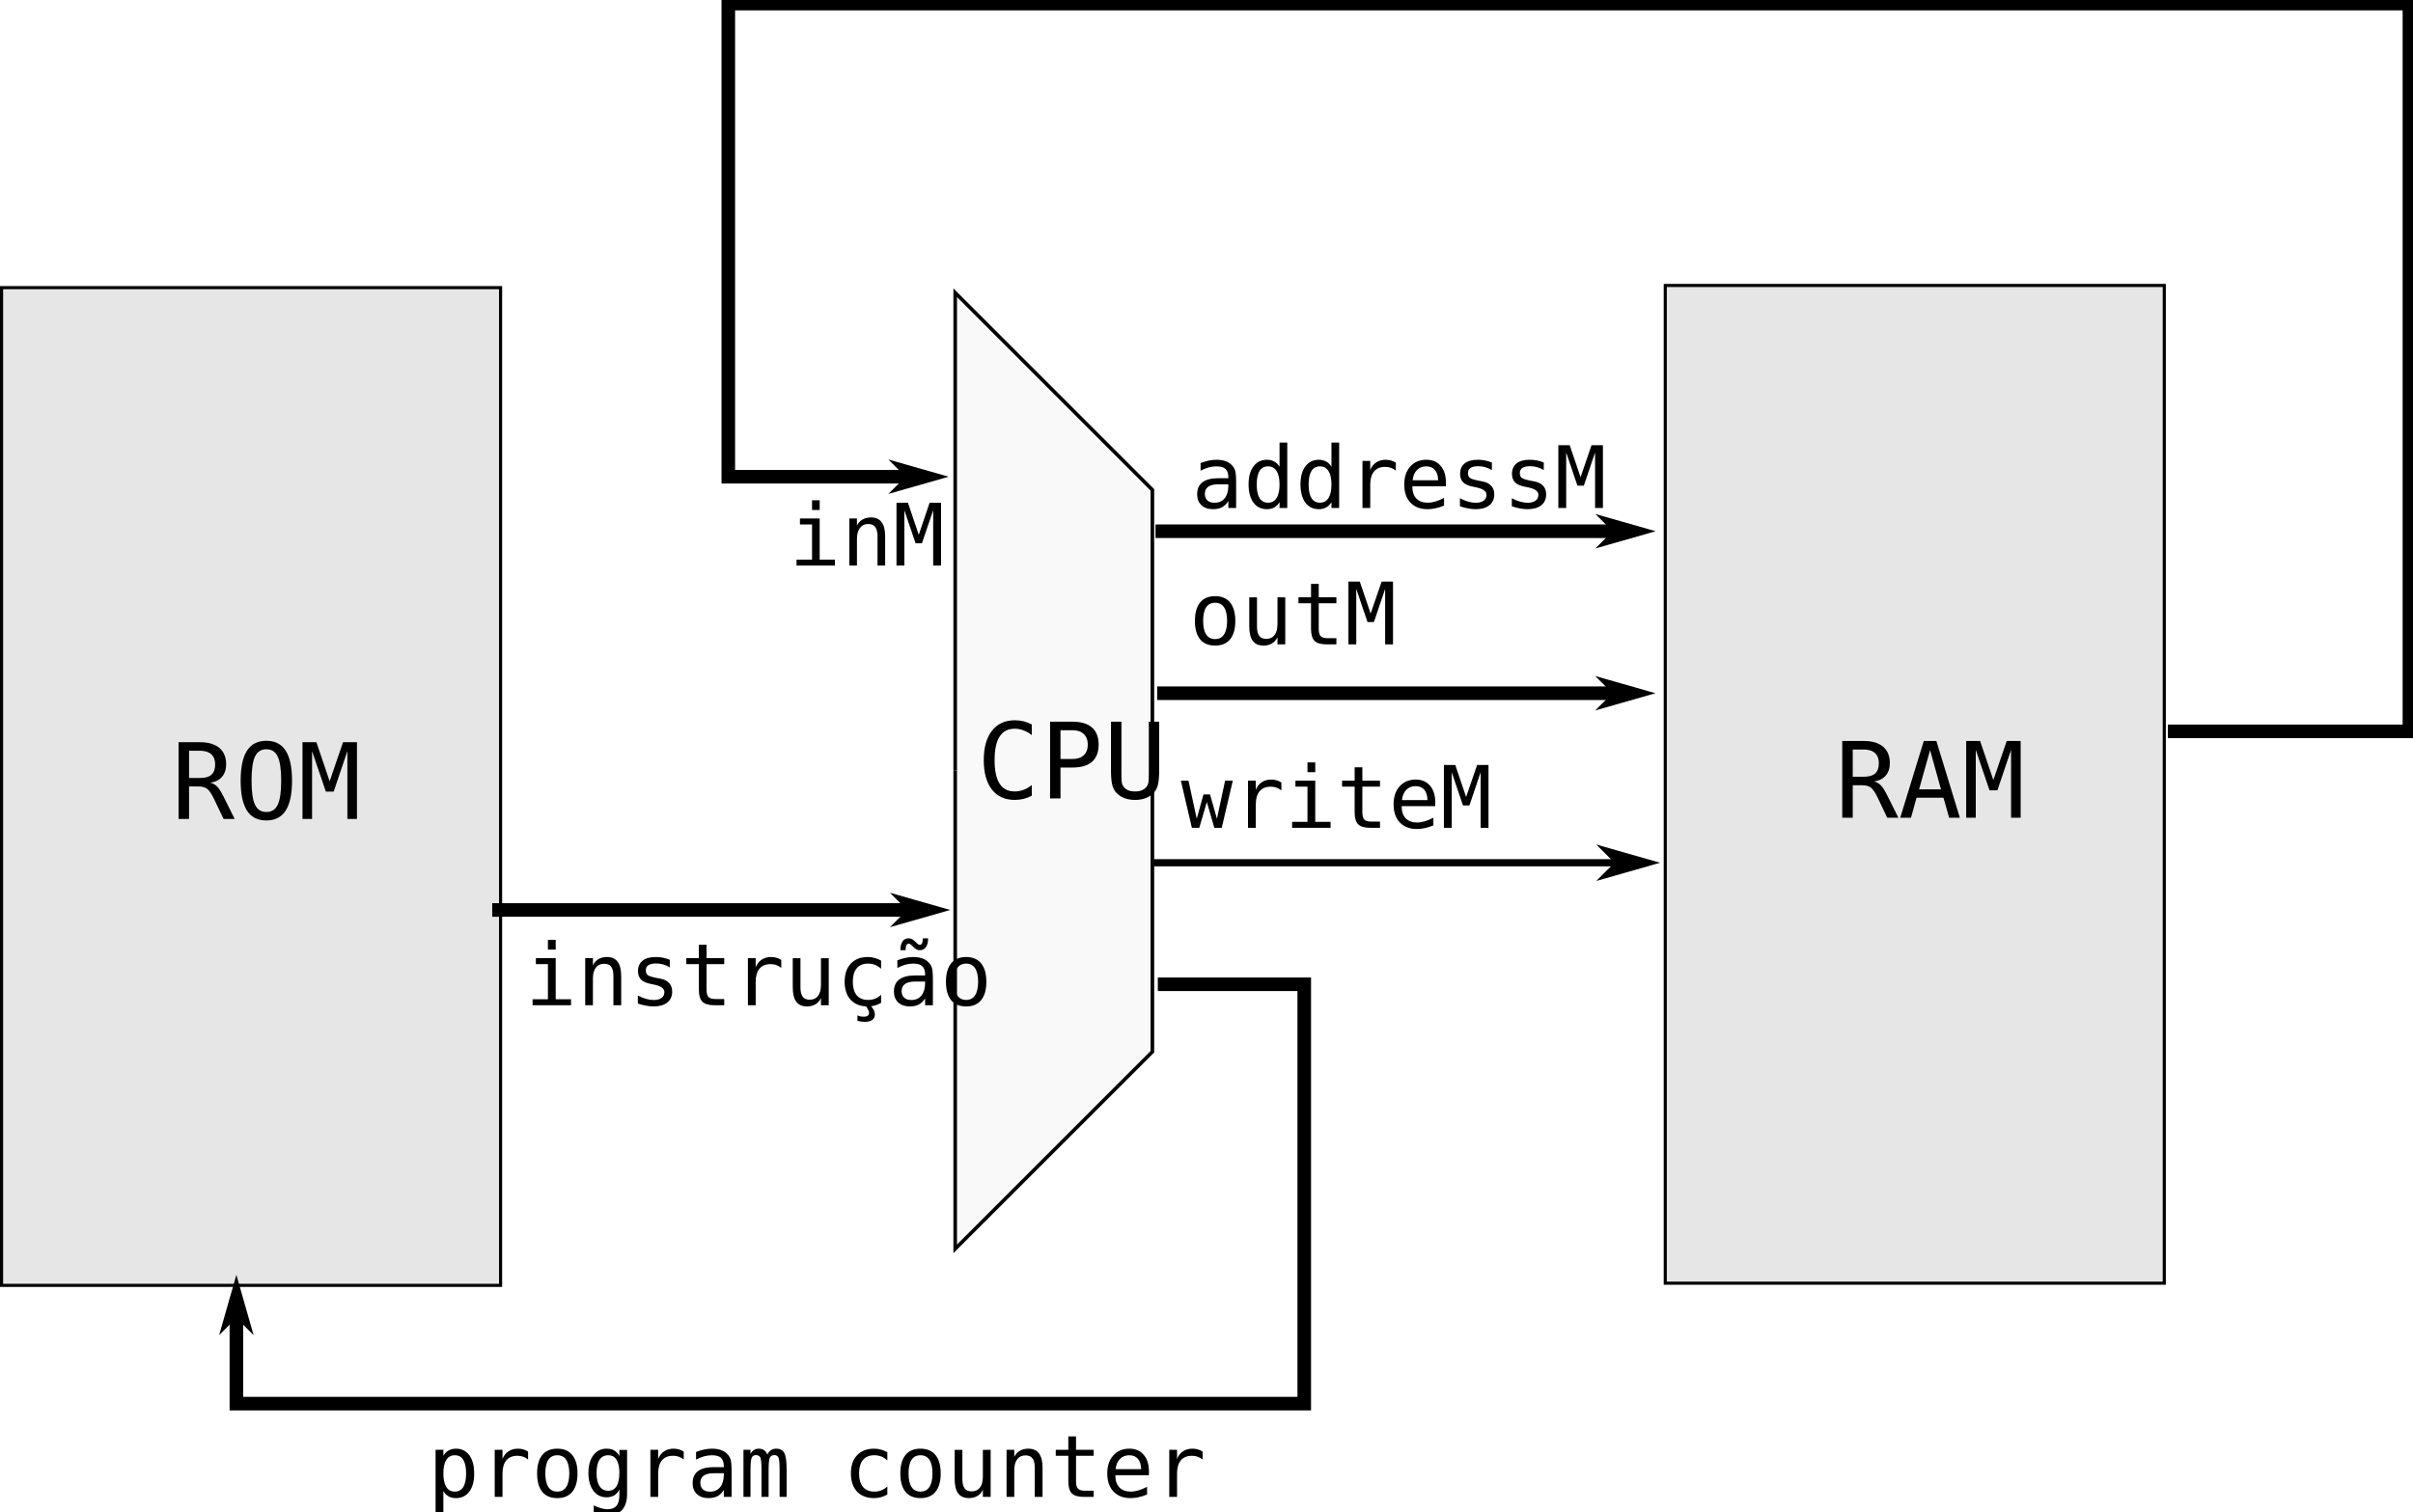
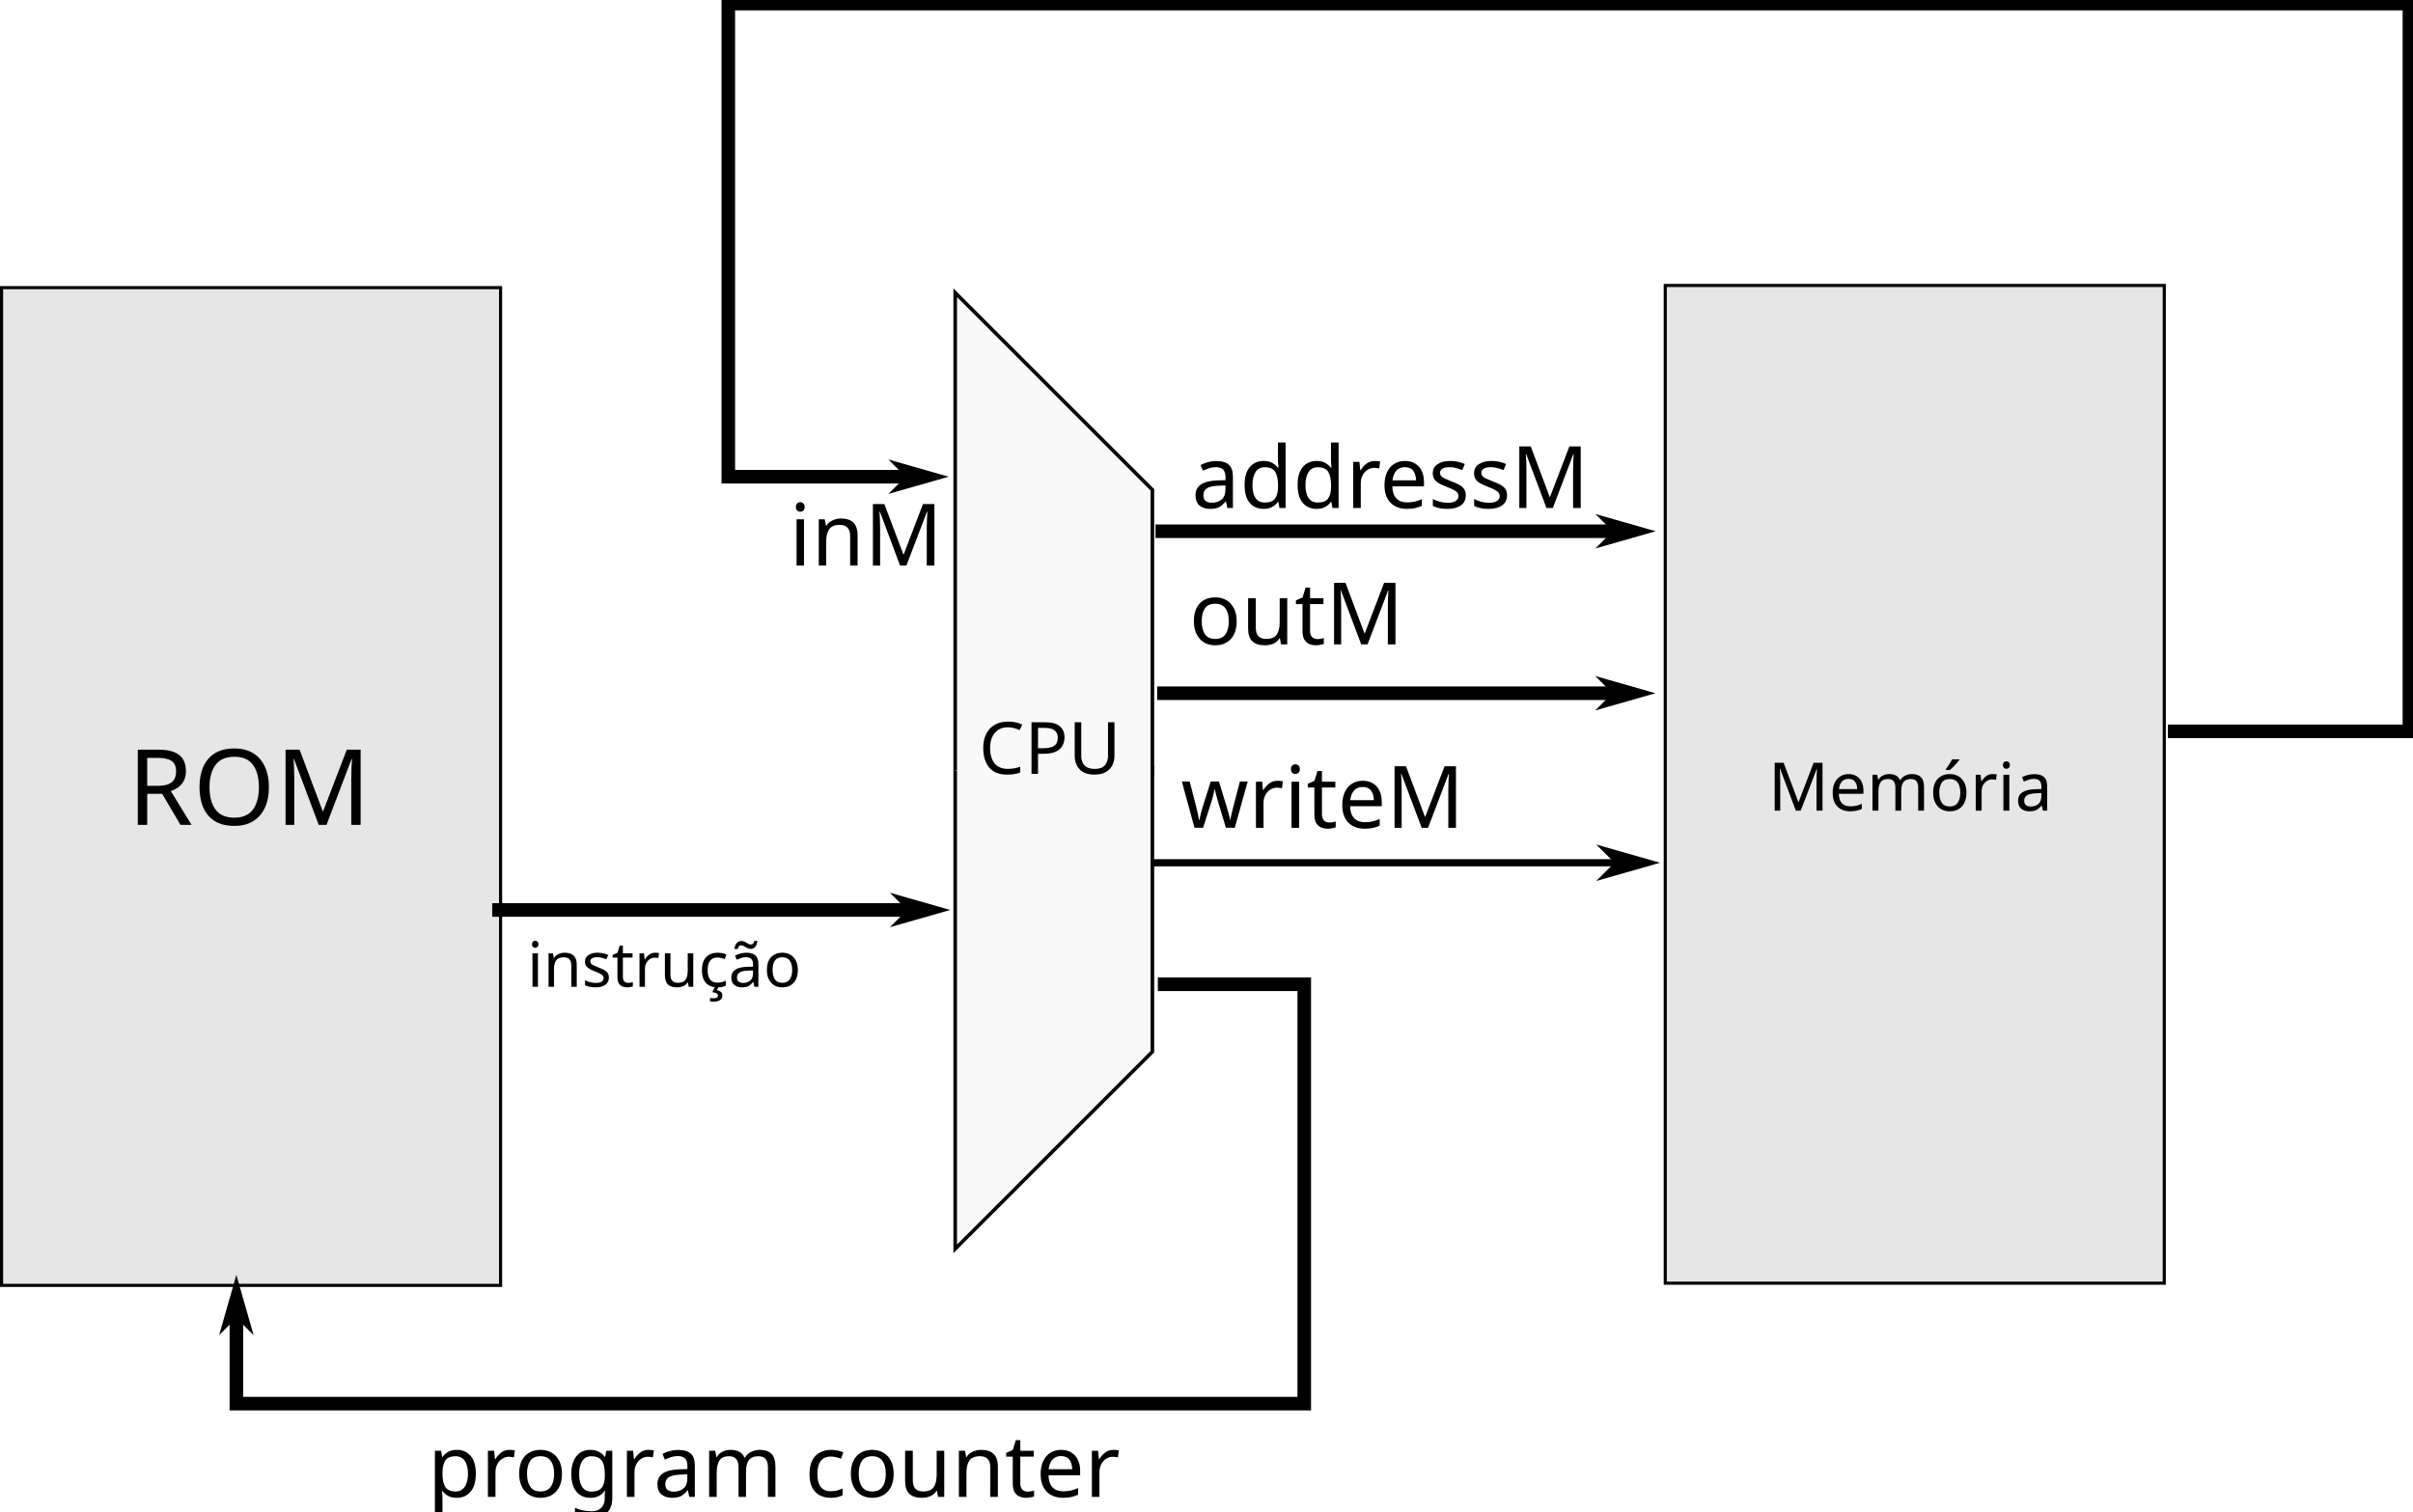
<svg xmlns="http://www.w3.org/2000/svg" width="177.791mm" height="111.425mm" viewBox="0 0 177.791 111.425" version="1.1" id="svg8">
  <defs id="defs2">
    <marker style="overflow:visible;" id="marker1404" refX="0.0" refY="0.0" orient="auto">
      <path transform="scale(0.2) rotate(180) translate(6,0)" style="fill-rule:evenodd;stroke:#000000;stroke-width:1pt;stroke-opacity:1;fill:#000000;fill-opacity:1" d="M 0.0,0.0 L 5.0,-5.0 L -12.5,0.0 L 5.0,5.0 L 0.0,0.0 z " id="path1402" />
    </marker>
    <marker style="overflow:visible;" id="marker1394" refX="0.0" refY="0.0" orient="auto">
      <path transform="scale(0.2) rotate(180) translate(6,0)" style="fill-rule:evenodd;stroke:#000000;stroke-width:1pt;stroke-opacity:1;fill:#000000;fill-opacity:1" d="M 0.0,0.0 L 5.0,-5.0 L -12.5,0.0 L 5.0,5.0 L 0.0,0.0 z " id="path1392" />
    </marker>
    <marker style="overflow:visible;" id="marker1384" refX="0.0" refY="0.0" orient="auto">
      <path transform="scale(0.2) rotate(180) translate(6,0)" style="fill-rule:evenodd;stroke:#000000;stroke-width:1pt;stroke-opacity:1;fill:#000000;fill-opacity:1" d="M 0.0,0.0 L 5.0,-5.0 L -12.5,0.0 L 5.0,5.0 L 0.0,0.0 z " id="path1382" />
    </marker>
    <marker style="overflow:visible;" id="marker1374" refX="0.0" refY="0.0" orient="auto">
      <path transform="scale(0.2) rotate(180) translate(6,0)" style="fill-rule:evenodd;stroke:#000000;stroke-width:1pt;stroke-opacity:1;fill:#000000;fill-opacity:1" d="M 0.0,0.0 L 5.0,-5.0 L -12.5,0.0 L 5.0,5.0 L 0.0,0.0 z " id="path1372" />
    </marker>
    <marker orient="auto" refY="0.0" refX="0.0" id="Arrow1Send" style="overflow:visible;">
      <path id="path1033" d="M 0.0,0.0 L 5.0,-5.0 L -12.5,0.0 L 5.0,5.0 L 0.0,0.0 z " style="fill-rule:evenodd;stroke:#000000;stroke-width:1pt;stroke-opacity:1;fill:#000000;fill-opacity:1" transform="scale(0.2) rotate(180) translate(6,0)" />
    </marker>
    <marker orient="auto" refY="0" refX="0" id="marker3050-3" style="overflow:visible">
      <path id="path3048-5" d="M 0,0 5,-5 -12.5,0 5,5 Z" style="fill:#000000;fill-opacity:1;fill-rule:evenodd;stroke:#000000;stroke-width:1pt;stroke-opacity:1" transform="matrix(-0.4,0,0,-0.4,-4,0)" />
    </marker>
    <marker orient="auto" refY="0" refX="0" id="marker3050-3-2" style="overflow:visible">
      <path id="path3048-5-9" d="M 0,0 5,-5 -12.5,0 5,5 Z" style="fill:#000000;fill-opacity:1;fill-rule:evenodd;stroke:#000000;stroke-width:1pt;stroke-opacity:1" transform="matrix(-0.4,0,0,-0.4,-4,0)" />
    </marker>
  </defs>
  <g id="layer1" transform="translate(-32.81283,-116.5552)">
    <g transform="translate(-29788.611,-2147.971)" id="g110318">
      <g transform="matrix(0.3527778,0,0,-0.3527778,29666.796,2218.742)" id="g5456">
        <rect transform="scale(1,-1)" y="189.877" x="438.64" height="208.449" width="104.224" id="rect1640" style="fill:#e6e6e6;fill-opacity:1;stroke:#000000;stroke-width:0.651;stroke-miterlimit:4;stroke-dasharray:none;stroke-dashoffset:0;stroke-opacity:1" />
-         <text transform="scale(1,-1)" id="text1644" y="300.877" x="474.077" style="font-style:normal;font-variant:normal;font-weight:normal;font-stretch:normal;font-size:22px;line-height:1.25;font-family:Inconsolata;-inkscape-font-specification:Inconsolata;letter-spacing:0px;word-spacing:0px;fill:#000000;fill-opacity:1;stroke:none;stroke-width:0.75" xml:space="preserve">
-           <tspan style="stroke-width:0.75" y="300.877" x="474.077" id="tspan1642">ROM</tspan>
+         <text transform="scale(1,-1)" id="text1644" y="302.11" x="464.955" style="font-style:normal;font-variant:normal;font-weight:normal;font-stretch:normal;font-size:22px;line-height:1.25;font-family:sans-serif;-inkscape-font-specification:sans-serif;letter-spacing:0px;word-spacing:0px;fill:#000000;fill-opacity:1;stroke:none;stroke-width:0.75" xml:space="preserve">
+           <tspan style="font-style:normal;font-variant:normal;font-weight:normal;font-stretch:normal;font-family:sans-serif;-inkscape-font-specification:sans-serif;stroke-width:0.75" y="302.11" x="464.955" id="tspan1642">ROM</tspan>
        </text>
        <rect transform="scale(1,-1)" y="189.42" x="786.118" height="208.449" width="104.224" id="rect1640-3" style="fill:#e6e6e6;fill-opacity:1;stroke:#000000;stroke-width:0.651;stroke-miterlimit:4;stroke-dasharray:none;stroke-dashoffset:0;stroke-opacity:1" />
-         <text transform="scale(1,-1)" id="text1644-6" y="300.619" x="821.554" style="font-style:normal;font-variant:normal;font-weight:normal;font-stretch:normal;font-size:22px;line-height:1.25;font-family:Inconsolata;-inkscape-font-specification:Inconsolata;letter-spacing:0px;word-spacing:0px;fill:#000000;fill-opacity:1;stroke:none;stroke-width:0.75" xml:space="preserve">
-           <tspan style="stroke-width:0.75" y="300.619" x="821.554" id="tspan1642-7">RAM</tspan>
+         <text transform="scale(1,-1)" id="text1644-6" y="299.144" x="807.619" style="font-style:normal;font-variant:normal;font-weight:normal;font-stretch:normal;font-size:22px;line-height:1.25;font-family:sans-serif;-inkscape-font-specification:sans-serif;letter-spacing:0px;word-spacing:0px;fill:#000000;fill-opacity:1;stroke:none;stroke-width:0.75" xml:space="preserve">
+           <tspan style="font-style:normal;font-variant:normal;font-weight:normal;font-stretch:normal;font-size:14px;font-family:sans-serif;-inkscape-font-specification:sans-serif;stroke-width:0.75" y="299.144" x="807.619" id="tspan1642-7">Memória</tspan>
        </text>
        <path id="path1667" d="m 637.815,-290.816 v 99.877 l 41.186,-41.186 v -59.669" style="fill:#f9f9f9;stroke:#000000;stroke-width:0.75px;stroke-linecap:butt;stroke-linejoin:miter;stroke-opacity:1" />
        <path id="path1667-5" d="m 637.815,-290.816 v -99.877 l 41.186,41.186 v 59.669" style="fill:#f9f9f9;stroke:#000000;stroke-width:0.75px;stroke-linecap:butt;stroke-linejoin:miter;stroke-opacity:1" />
-         <text transform="scale(1,-1)" id="text1686" y="296.588" x="642.278" style="font-style:normal;font-variant:normal;font-weight:normal;font-stretch:normal;font-size:22px;line-height:1.25;font-family:Inconsolata;-inkscape-font-specification:Inconsolata;letter-spacing:0px;word-spacing:0px;fill:#000000;fill-opacity:1;stroke:none;stroke-width:0.75" xml:space="preserve">
-           <tspan style="stroke-width:0.75" y="296.588" x="642.278" id="tspan1684">CPU</tspan>
+         <text transform="scale(1,-1)" id="text1686" y="291.463" x="642.747" style="font-style:normal;font-variant:normal;font-weight:normal;font-stretch:normal;font-size:15.094px;line-height:1.25;font-family:sans-serif;-inkscape-font-specification:sans-serif;letter-spacing:0px;word-spacing:0px;fill:#000000;fill-opacity:1;stroke:none;stroke-width:0.515;" xml:space="preserve">
+           <tspan style="stroke-width:0.515;-inkscape-font-specification:sans-serif;font-family:sans-serif;font-weight:normal;font-style:normal;font-stretch:normal;font-variant:normal;" y="291.463" x="642.747" id="tspan1684">CPU</tspan>
        </text>
        <path id="path1688" d="m 680.138,-335.419 h 30.579 v -74.507 -13.105 H 487.683 v 21.842" style="fill:none;stroke:#000000;stroke-width:2.835;stroke-linecap:butt;stroke-linejoin:miter;stroke-miterlimit:4;stroke-dasharray:none;stroke-opacity:1;marker-end:url(#marker1404)" />
-         <text transform="scale(1,-1)" id="text2140" y="442.52" x="527.616" style="font-style:normal;font-variant:normal;font-weight:normal;font-stretch:normal;font-size:18px;line-height:1.25;font-family:Inconsolata;-inkscape-font-specification:Inconsolata;letter-spacing:0px;word-spacing:0px;fill:#000000;fill-opacity:1;stroke:none;stroke-width:0.75" xml:space="preserve">
-           <tspan style="stroke-width:0.75" y="442.52" x="527.616" id="tspan2138">program counter</tspan>
+         <text transform="scale(1,-1)" id="text2140" y="442.52" x="527.616" style="font-style:normal;font-variant:normal;font-weight:normal;font-stretch:normal;font-size:18px;line-height:1.25;font-family:sans-serif;-inkscape-font-specification:sans-serif;letter-spacing:0px;word-spacing:0px;fill:#000000;fill-opacity:1;stroke:none;stroke-width:0.75;" xml:space="preserve">
+           <tspan style="stroke-width:0.75;-inkscape-font-specification:sans-serif;font-family:sans-serif;font-weight:normal;font-style:normal;font-stretch:normal;font-variant:normal;" y="442.52" x="527.616" id="tspan2138">program counter</tspan>
        </text>
        <path id="path2142" d="m 541.119,-319.895 h 90.598" style="fill:none;stroke:#000000;stroke-width:2.835;stroke-linecap:butt;stroke-linejoin:miter;stroke-miterlimit:4;stroke-dasharray:none;stroke-opacity:1;marker-end:url(#Arrow1Send)" />
-         <text transform="scale(1,-1)" id="text2588" y="339.802" x="547.984" style="font-style:normal;font-variant:normal;font-weight:normal;font-stretch:normal;font-size:18px;line-height:1.25;font-family:Inconsolata;-inkscape-font-specification:Inconsolata;letter-spacing:0px;word-spacing:0px;fill:#000000;fill-opacity:1;stroke:none;stroke-width:0.75" xml:space="preserve">
-           <tspan style="stroke-width:0.75" y="339.802" x="547.984" id="tspan2586">instrução</tspan>
+         <text transform="scale(1,-1)" id="text2588" y="335.94" x="548.416" style="font-style:normal;font-variant:normal;font-weight:normal;font-stretch:normal;font-size:13.028px;line-height:1.25;font-family:sans-serif;-inkscape-font-specification:sans-serif;letter-spacing:0px;word-spacing:0px;fill:#000000;fill-opacity:1;stroke:none;stroke-width:0.543;" xml:space="preserve">
+           <tspan style="stroke-width:0.543;-inkscape-font-specification:sans-serif;font-family:sans-serif;font-weight:normal;font-style:normal;font-stretch:normal;font-variant:normal;" y="335.94" x="548.416" id="tspan2586">instrução</tspan>
        </text>
        <path id="path2590" d="m 891.086,-282.579 h 50.453 v 152.047 H 590.425 v -98.847 h 40.961" style="fill:none;stroke:#000000;stroke-width:2.835;stroke-linecap:butt;stroke-linejoin:miter;stroke-miterlimit:4;stroke-dasharray:none;stroke-opacity:1;marker-end:url(#marker1374)" />
        <path id="path3040" d="m 679.653,-240.769 99.404,0" style="fill:none;stroke:#000000;stroke-width:2.835;stroke-linecap:butt;stroke-linejoin:miter;stroke-miterlimit:4;stroke-dasharray:none;stroke-opacity:1;marker-end:url(#marker1384)" />
        <path id="path3040-6" d="m 679.995,-274.614 99.025,0" style="fill:none;stroke:#000000;stroke-width:2.835;stroke-linecap:butt;stroke-linejoin:miter;stroke-miterlimit:4;stroke-dasharray:none;stroke-opacity:1;marker-end:url(#marker1394)" />
-         <text transform="scale(1,-1)" id="text4463" y="235.915" x="687.177" style="font-style:normal;font-variant:normal;font-weight:normal;font-stretch:normal;font-size:18px;line-height:1.25;font-family:Inconsolata;-inkscape-font-specification:Inconsolata;letter-spacing:0px;word-spacing:0px;fill:#000000;fill-opacity:1;stroke:none;stroke-width:0.75" xml:space="preserve">
-           <tspan style="stroke-width:0.75" y="235.915" x="687.177" id="tspan4461">addressM</tspan>
+         <text transform="scale(1,-1)" id="text4463" y="235.915" x="687.177" style="font-style:normal;font-variant:normal;font-weight:normal;font-stretch:normal;font-size:18px;line-height:1.25;font-family:sans-serif;-inkscape-font-specification:sans-serif;letter-spacing:0px;word-spacing:0px;fill:#000000;fill-opacity:1;stroke:none;stroke-width:0.75;" xml:space="preserve">
+           <tspan style="stroke-width:0.75;-inkscape-font-specification:sans-serif;font-family:sans-serif;font-weight:normal;font-style:normal;font-stretch:normal;font-variant:normal;" y="235.915" x="687.177" id="tspan4461">addressM</tspan>
        </text>
-         <text transform="scale(1,-1)" id="text4707" y="302.73" x="684.951" style="font-style:normal;font-variant:normal;font-weight:normal;font-stretch:normal;font-size:18px;line-height:1.25;font-family:Inconsolata;-inkscape-font-specification:Inconsolata;letter-spacing:0px;word-spacing:0px;fill:#000000;fill-opacity:1;stroke:none;stroke-width:0.75" xml:space="preserve">
-           <tspan style="stroke-width:0.75" y="302.73" x="684.951" id="tspan4705">writeM</tspan>
+         <text transform="scale(1,-1)" id="text4707" y="302.73" x="684.951" style="font-style:normal;font-variant:normal;font-weight:normal;font-stretch:normal;font-size:18px;line-height:1.25;font-family:sans-serif;-inkscape-font-specification:sans-serif;letter-spacing:0px;word-spacing:0px;fill:#000000;fill-opacity:1;stroke:none;stroke-width:0.75;" xml:space="preserve">
+           <tspan style="stroke-width:0.75;-inkscape-font-specification:sans-serif;font-family:sans-serif;font-weight:normal;font-style:normal;font-stretch:normal;font-variant:normal;" y="302.73" x="684.951" id="tspan4705">writeM</tspan>
        </text>
        <path id="path3040-6-1" d="m 679.267,-310.03 102.813,0" style="fill:none;stroke:#000000;stroke-width:1.5;stroke-linecap:butt;stroke-linejoin:miter;stroke-miterlimit:4;stroke-dasharray:none;stroke-opacity:1;marker-end:url(#marker3050-3-2)" />
-         <text transform="scale(1,-1)" id="text4707-2" y="264.411" x="686.68" style="font-style:normal;font-variant:normal;font-weight:normal;font-stretch:normal;font-size:18px;line-height:1.25;font-family:Inconsolata;-inkscape-font-specification:Inconsolata;letter-spacing:0px;word-spacing:0px;fill:#000000;fill-opacity:1;stroke:none;stroke-width:0.75" xml:space="preserve">
-           <tspan style="stroke-width:0.75" y="264.411" x="686.68" id="tspan4705-7">outM</tspan>
+         <text transform="scale(1,-1)" id="text4707-2" y="264.411" x="686.68" style="font-style:normal;font-variant:normal;font-weight:normal;font-stretch:normal;font-size:18px;line-height:1.25;font-family:sans-serif;-inkscape-font-specification:sans-serif;letter-spacing:0px;word-spacing:0px;fill:#000000;fill-opacity:1;stroke:none;stroke-width:0.75;" xml:space="preserve">
+           <tspan style="stroke-width:0.75;-inkscape-font-specification:sans-serif;font-family:sans-serif;font-weight:normal;font-style:normal;font-stretch:normal;font-variant:normal;" y="264.411" x="686.68" id="tspan4705-7">outM</tspan>
        </text>
      </g>
    </g>
-     <text id="text4463-3" y="158.238" x="90.958" style="font-style:normal;font-variant:normal;font-weight:normal;font-stretch:normal;font-size:6.35px;line-height:1.25;font-family:Inconsolata;-inkscape-font-specification:Inconsolata;letter-spacing:0px;word-spacing:0px;fill:#000000;fill-opacity:1;stroke:none;stroke-width:0.265" xml:space="preserve">
-       <tspan style="stroke-width:0.265" y="158.238" x="90.958" id="tspan4461-6">inM</tspan>
+     <text id="text4463-3" y="158.238" x="90.958" style="font-style:normal;font-variant:normal;font-weight:normal;font-stretch:normal;font-size:6.35px;line-height:1.25;font-family:sans-serif;-inkscape-font-specification:sans-serif;letter-spacing:0px;word-spacing:0px;fill:#000000;fill-opacity:1;stroke:none;stroke-width:0.265;" xml:space="preserve">
+       <tspan style="stroke-width:0.265;-inkscape-font-specification:sans-serif;font-family:sans-serif;font-weight:normal;font-style:normal;font-stretch:normal;font-variant:normal;" y="158.238" x="90.958" id="tspan4461-6">inM</tspan>
    </text>
  </g>
</svg>
